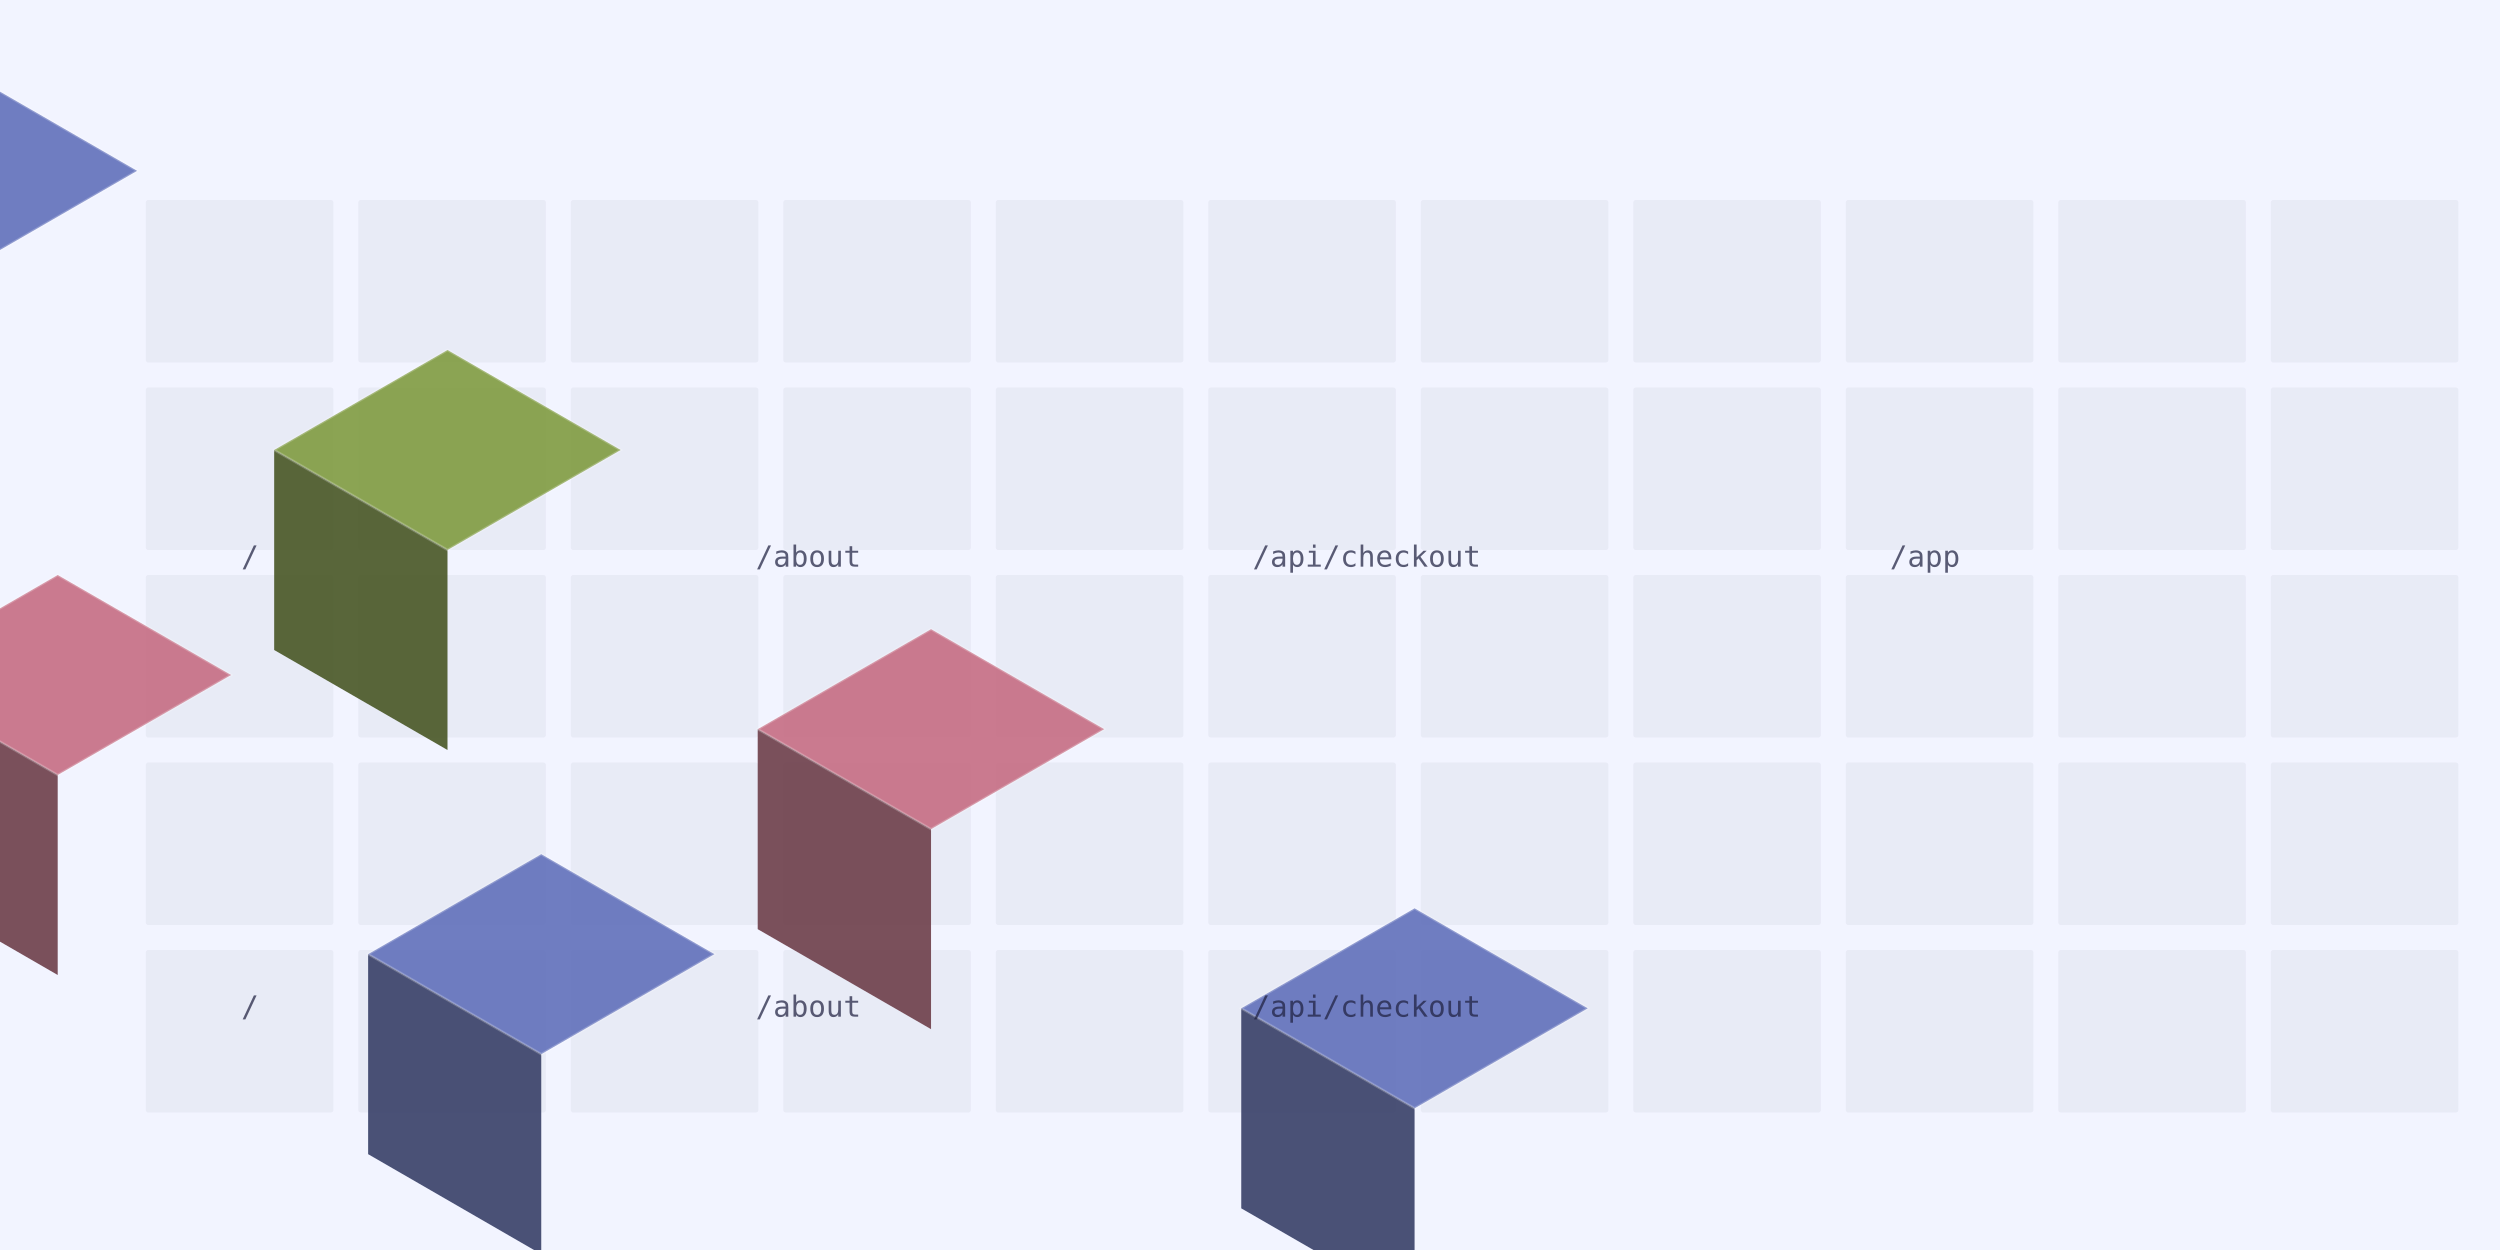
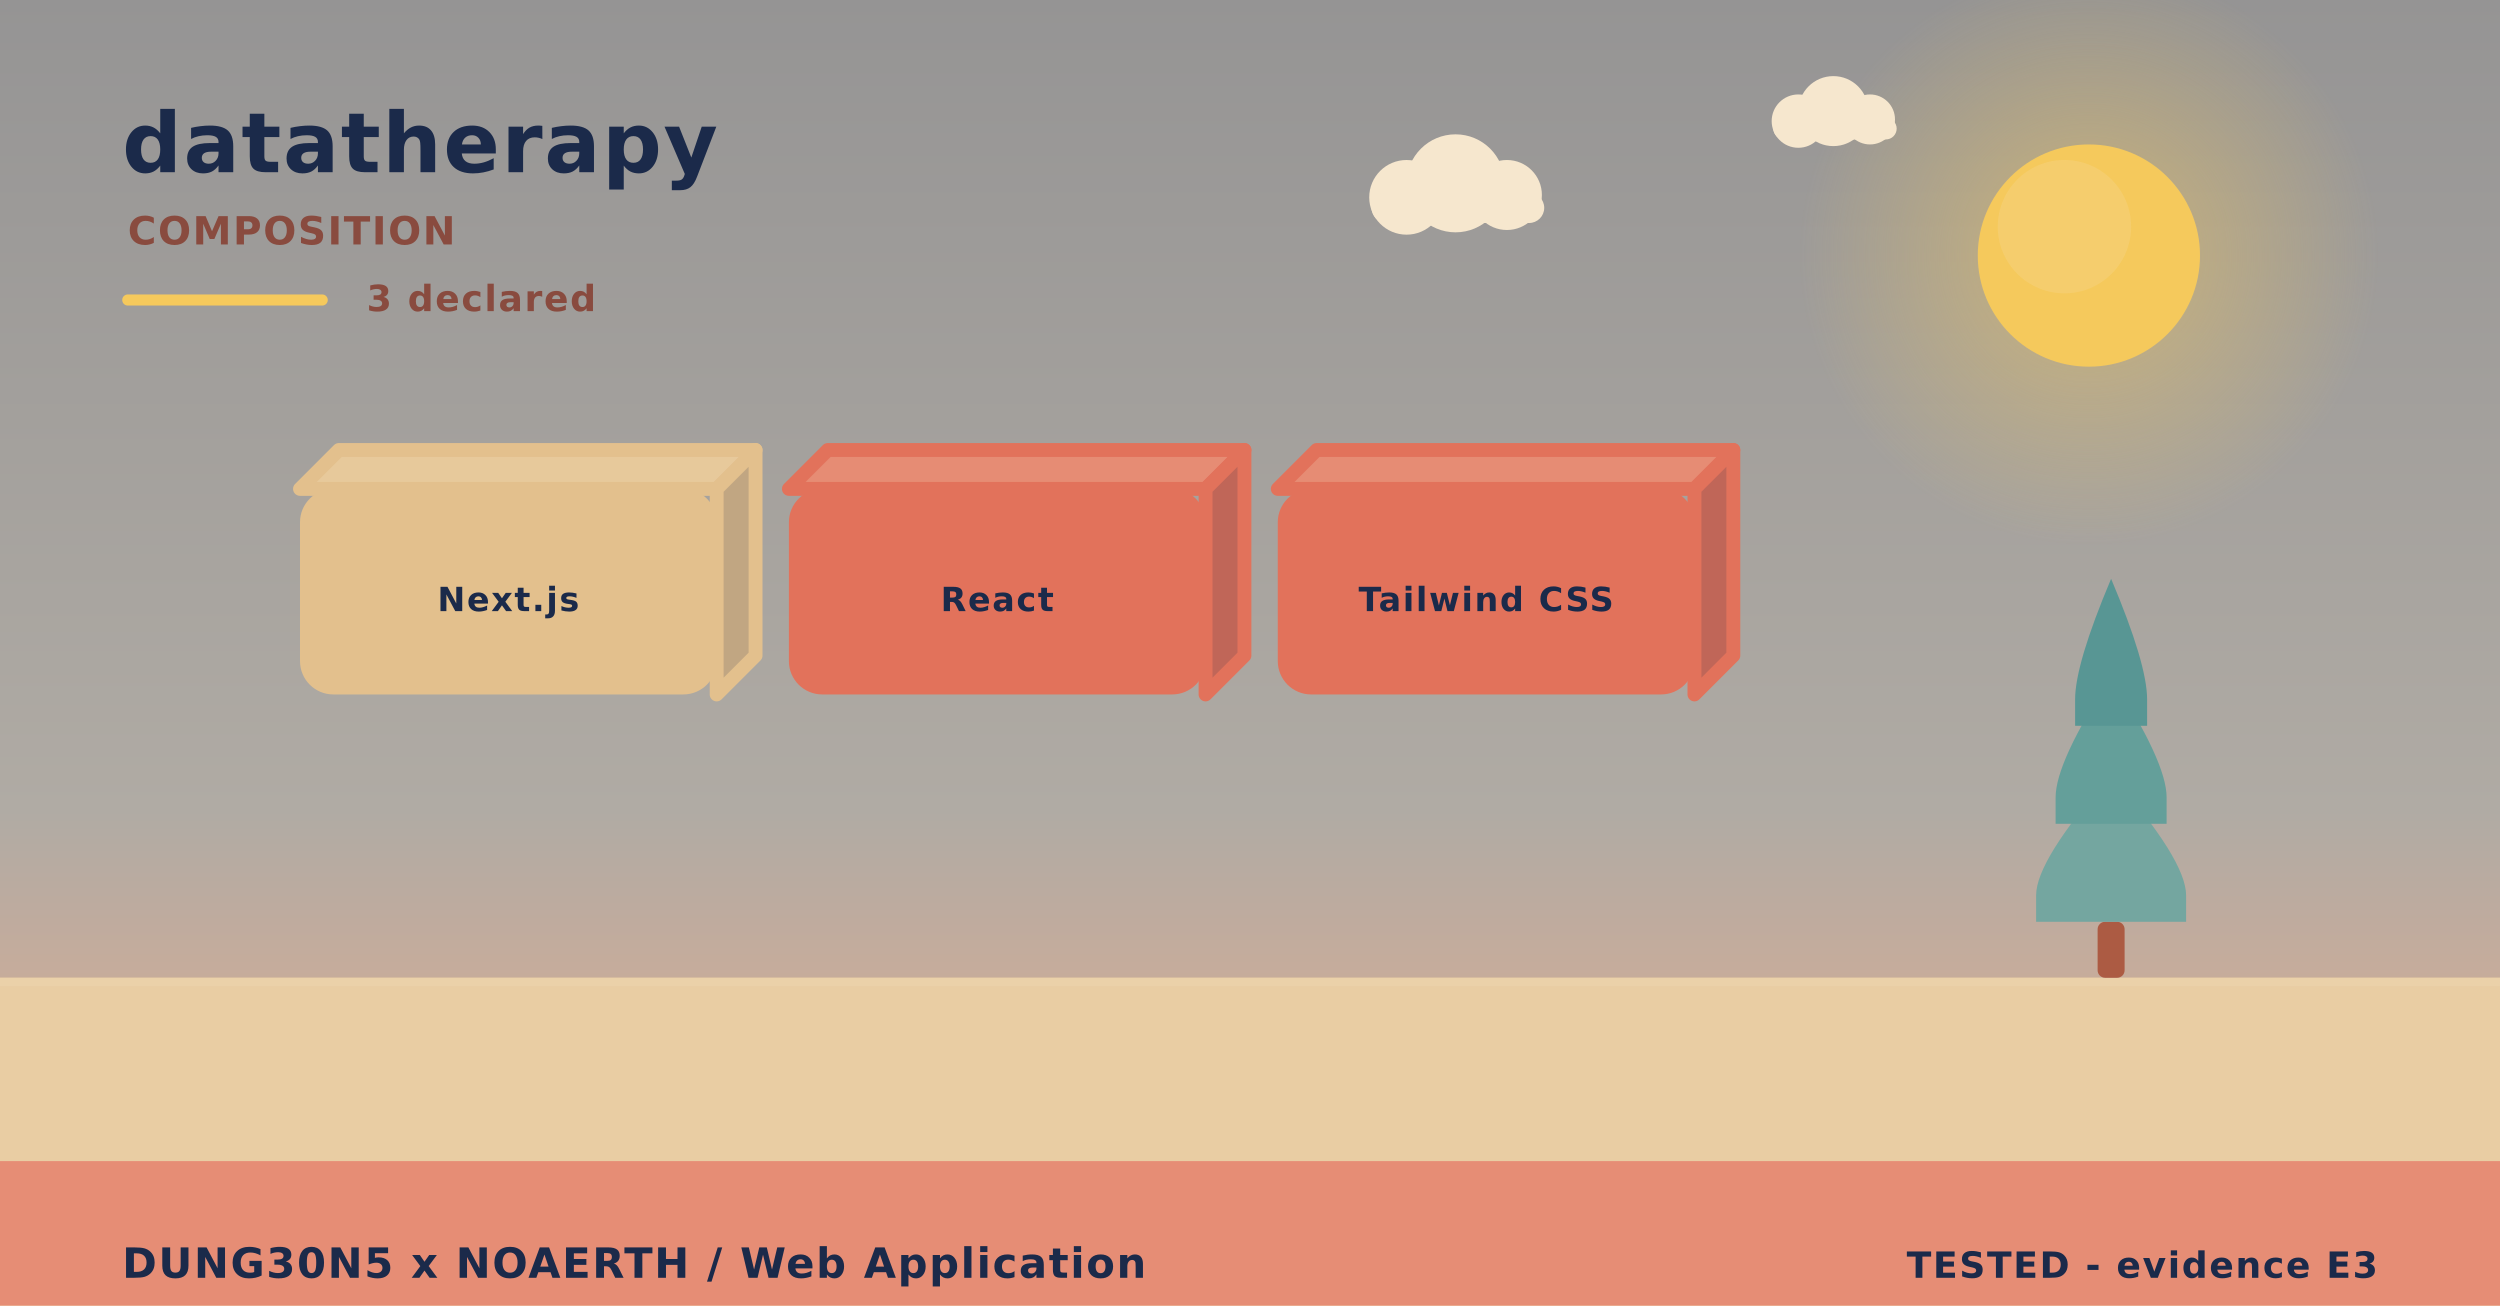
- <svg xmlns="http://www.w3.org/2000/svg" viewBox="0 0 1200 600" width="1200" height="600" role="img" aria-label="datatherapy component map">
-   <rect width="1200" height="600" fill="#f2f4ff" />
-   <defs>
-     <linearGradient id="gc" x1="0" y1="0" x2="1" y2="1">
-       <stop offset="0%" stop-color="#6473bc" />
-       <stop offset="100%" stop-color="#829d44" />
-     </linearGradient>
-   </defs>
-   <rect x="70.00" y="96.00" width="90.00" height="78.00" rx="1.20" fill="#1f2141" opacity="0.05" />
-   <rect x="172.00" y="96.00" width="90.00" height="78.00" rx="1.20" fill="#1f2141" opacity="0.05" />
-   <rect x="274.00" y="96.00" width="90.00" height="78.00" rx="1.20" fill="#1f2141" opacity="0.05" />
-   <rect x="376.00" y="96.00" width="90.00" height="78.00" rx="1.20" fill="#1f2141" opacity="0.05" />
-   <rect x="478.00" y="96.00" width="90.00" height="78.00" rx="1.20" fill="#1f2141" opacity="0.05" />
-   <rect x="580.00" y="96.00" width="90.00" height="78.00" rx="1.20" fill="#1f2141" opacity="0.05" />
-   <rect x="682.00" y="96.00" width="90.00" height="78.00" rx="1.20" fill="#1f2141" opacity="0.05" />
-   <rect x="784.00" y="96.00" width="90.00" height="78.00" rx="1.20" fill="#1f2141" opacity="0.05" />
-   <rect x="886.00" y="96.00" width="90.00" height="78.00" rx="1.20" fill="#1f2141" opacity="0.05" />
-   <rect x="988.00" y="96.00" width="90.00" height="78.00" rx="1.20" fill="#1f2141" opacity="0.05" />
-   <rect x="1090.00" y="96.00" width="90.00" height="78.00" rx="1.20" fill="#1f2141" opacity="0.05" />
-   <rect x="70.00" y="186.00" width="90.00" height="78.00" rx="1.20" fill="#1f2141" opacity="0.05" />
-   <rect x="172.00" y="186.00" width="90.00" height="78.00" rx="1.20" fill="#1f2141" opacity="0.05" />
-   <rect x="274.00" y="186.00" width="90.00" height="78.00" rx="1.20" fill="#1f2141" opacity="0.05" />
-   <rect x="376.00" y="186.00" width="90.00" height="78.00" rx="1.20" fill="#1f2141" opacity="0.05" />
-   <rect x="478.00" y="186.00" width="90.00" height="78.00" rx="1.20" fill="#1f2141" opacity="0.05" />
-   <rect x="580.00" y="186.00" width="90.00" height="78.00" rx="1.20" fill="#1f2141" opacity="0.05" />
-   <rect x="682.00" y="186.00" width="90.00" height="78.00" rx="1.20" fill="#1f2141" opacity="0.05" />
-   <rect x="784.00" y="186.00" width="90.00" height="78.00" rx="1.20" fill="#1f2141" opacity="0.05" />
-   <rect x="886.00" y="186.00" width="90.00" height="78.00" rx="1.20" fill="#1f2141" opacity="0.05" />
-   <rect x="988.00" y="186.00" width="90.00" height="78.00" rx="1.20" fill="#1f2141" opacity="0.05" />
-   <rect x="1090.00" y="186.00" width="90.00" height="78.00" rx="1.20" fill="#1f2141" opacity="0.05" />
-   <rect x="70.00" y="276.00" width="90.00" height="78.00" rx="1.20" fill="#1f2141" opacity="0.05" />
-   <rect x="172.00" y="276.00" width="90.00" height="78.00" rx="1.20" fill="#1f2141" opacity="0.05" />
-   <rect x="274.00" y="276.00" width="90.00" height="78.00" rx="1.20" fill="#1f2141" opacity="0.05" />
-   <rect x="376.00" y="276.00" width="90.00" height="78.00" rx="1.20" fill="#1f2141" opacity="0.05" />
-   <rect x="478.00" y="276.00" width="90.00" height="78.00" rx="1.20" fill="#1f2141" opacity="0.05" />
-   <rect x="580.00" y="276.00" width="90.00" height="78.00" rx="1.20" fill="#1f2141" opacity="0.05" />
-   <rect x="682.00" y="276.00" width="90.00" height="78.00" rx="1.20" fill="#1f2141" opacity="0.05" />
-   <rect x="784.00" y="276.00" width="90.00" height="78.00" rx="1.20" fill="#1f2141" opacity="0.05" />
-   <rect x="886.00" y="276.00" width="90.00" height="78.00" rx="1.20" fill="#1f2141" opacity="0.05" />
-   <rect x="988.00" y="276.00" width="90.00" height="78.00" rx="1.20" fill="#1f2141" opacity="0.05" />
-   <rect x="1090.00" y="276.00" width="90.00" height="78.00" rx="1.20" fill="#1f2141" opacity="0.05" />
-   <rect x="70.00" y="366.00" width="90.00" height="78.00" rx="1.20" fill="#1f2141" opacity="0.05" />
-   <rect x="172.00" y="366.00" width="90.00" height="78.00" rx="1.20" fill="#1f2141" opacity="0.05" />
-   <rect x="274.00" y="366.00" width="90.00" height="78.00" rx="1.20" fill="#1f2141" opacity="0.05" />
-   <rect x="376.00" y="366.00" width="90.00" height="78.00" rx="1.20" fill="#1f2141" opacity="0.05" />
-   <rect x="478.00" y="366.00" width="90.00" height="78.00" rx="1.20" fill="#1f2141" opacity="0.05" />
-   <rect x="580.00" y="366.00" width="90.00" height="78.00" rx="1.20" fill="#1f2141" opacity="0.05" />
-   <rect x="682.00" y="366.00" width="90.00" height="78.00" rx="1.20" fill="#1f2141" opacity="0.05" />
-   <rect x="784.00" y="366.00" width="90.00" height="78.00" rx="1.20" fill="#1f2141" opacity="0.05" />
-   <rect x="886.00" y="366.00" width="90.00" height="78.00" rx="1.20" fill="#1f2141" opacity="0.05" />
-   <rect x="988.00" y="366.00" width="90.00" height="78.00" rx="1.20" fill="#1f2141" opacity="0.05" />
-   <rect x="1090.00" y="366.00" width="90.00" height="78.00" rx="1.20" fill="#1f2141" opacity="0.05" />
-   <rect x="70.00" y="456.00" width="90.00" height="78.00" rx="1.20" fill="#1f2141" opacity="0.05" />
-   <rect x="172.00" y="456.00" width="90.00" height="78.00" rx="1.20" fill="#1f2141" opacity="0.05" />
-   <rect x="274.00" y="456.00" width="90.00" height="78.00" rx="1.20" fill="#1f2141" opacity="0.05" />
-   <rect x="376.00" y="456.00" width="90.00" height="78.00" rx="1.20" fill="#1f2141" opacity="0.05" />
-   <rect x="478.00" y="456.00" width="90.00" height="78.00" rx="1.20" fill="#1f2141" opacity="0.05" />
-   <rect x="580.00" y="456.00" width="90.00" height="78.00" rx="1.20" fill="#1f2141" opacity="0.05" />
-   <rect x="682.00" y="456.00" width="90.00" height="78.00" rx="1.20" fill="#1f2141" opacity="0.05" />
-   <rect x="784.00" y="456.00" width="90.00" height="78.00" rx="1.20" fill="#1f2141" opacity="0.05" />
-   <rect x="886.00" y="456.00" width="90.00" height="78.00" rx="1.20" fill="#1f2141" opacity="0.05" />
-   <rect x="988.00" y="456.00" width="90.00" height="78.00" rx="1.20" fill="#1f2141" opacity="0.05" />
-   <rect x="1090.00" y="456.00" width="90.00" height="78.00" rx="1.20" fill="#1f2141" opacity="0.05" />
-   <g transform="rotate(0 120 140)">
-     <polygon points="-17.3,34.0 65.8,82.0 -17.3,130.0 -100.5,82.0" fill="#6473bc" opacity="0.92" />
-     <polygon points="-100.5,82.0 -17.3,130.0 -17.3,226.0 -100.5,178.0" fill="#373f67" opacity="0.9" />
-     <polygon points="-17.3,34.0 65.8,82.0 -17.3,130.0 -100.5,82.0" fill="none" stroke="rgba(255,255,255,0.220)" stroke-width="1.2" />
-     <animateTransform attributeName="transform" type="rotate" values="-32.0 0.00 0.00 0.0 0.00 0.00" dur="5.4s" begin="0.0s" repeatCount="indefinite" />
+ <svg xmlns="http://www.w3.org/2000/svg" width="900" height="470" viewBox="0 0 900 470" role="img" aria-label="datatherapy - how it is composed">
+   <linearGradient id="skyc" x1="0" y1="0" x2="0" y2="1">
+     <stop offset="0" stop-color="#959494" />
+     <stop offset="0.62" stop-color="#b0aba4" />
+     <stop offset="1" stop-color="#f3ad8a" />
+   </linearGradient>
+   <rect width="900" height="470" fill="url(#skyc)" />
+   <radialGradient id="sunc">
+     <stop offset="0.35" stop-color="#f5c95c" stop-opacity="0.34" />
+     <stop offset="1" stop-color="#f5c95c" stop-opacity="0" />
+   </radialGradient>
+   <circle cx="752" cy="92" r="104" fill="url(#sunc)" />
+   <circle cx="752" cy="92" r="40" fill="#f5c95c" />
+   <circle cx="743.2" cy="81.6" r="24" fill="#f5d27e" opacity="0.5" />
+   <g>
+     <circle cx="524" cy="66" r="17.64" fill="#f6e7ce" />
+     <circle cx="506.36" cy="71.04" r="13.44" fill="#f6e7ce" />
+     <circle cx="542.48" cy="70.2" r="12.6" fill="#f6e7ce" />
+     <rect x="493.76" y="69.36" width="62.16" height="10.92" rx="5.46" fill="#f6e7ce" />
+     <animateTransform attributeName="transform" type="translate" values="0 0;24 0;0 0" dur="36s" begin="0s" repeatCount="indefinite" />
  </g>
-   <text x="120" y="272" font-family="ui-monospace,Menlo,monospace" font-size="14" fill="rgba(31,33,65,0.720)" text-anchor="middle">/</text>
-   <g transform="rotate(0 388 140)">
-     <polygon points="214.8,168.0 297.9,216.0 214.8,264.0 131.6,216.0" fill="#829d44" opacity="0.92" />
-     <polygon points="131.6,216.0 214.8,264.0 214.8,360.0 131.6,312.0" fill="#485625" opacity="0.9" />
-     <polygon points="214.8,168.0 297.9,216.0 214.8,264.0 131.6,216.0" fill="none" stroke="rgba(255,255,255,0.220)" stroke-width="1.2" />
-     <animateTransform attributeName="transform" type="rotate" values="-32.0 0.00 0.00 0.0 0.00 0.00" dur="5.4s" begin="0.4s" repeatCount="indefinite" />
+   <g>
+     <circle cx="660" cy="40" r="12.6" fill="#f6e7ce" />
+     <circle cx="647.4" cy="43.6" r="9.6" fill="#f6e7ce" />
+     <circle cx="673.2" cy="43" r="9" fill="#f6e7ce" />
+     <rect x="638.4" y="42.4" width="44.4" height="7.8" rx="3.9" fill="#f6e7ce" />
+     <animateTransform attributeName="transform" type="translate" values="0 0;-18 0;0 0" dur="46s" begin="3s" repeatCount="indefinite" />
  </g>
-   <text x="388" y="272" font-family="ui-monospace,Menlo,monospace" font-size="14" fill="rgba(31,33,65,0.720)" text-anchor="middle">/about</text>
-   <g transform="rotate(0 656 140)">
-     <polygon points="446.9,302.0 530.0,350.0 446.9,398.0 363.7,350.0" fill="#c77085" opacity="0.92" />
-     <polygon points="363.7,350.0 446.9,398.0 446.9,494.0 363.7,446.0" fill="#6d3e49" opacity="0.9" />
-     <polygon points="446.9,302.0 530.0,350.0 446.9,398.0 363.7,350.0" fill="none" stroke="rgba(255,255,255,0.220)" stroke-width="1.2" />
-     <animateTransform attributeName="transform" type="rotate" values="-32.0 0.00 0.00 0.0 0.00 0.00" dur="5.4s" begin="0.8s" repeatCount="indefinite" />
+   <rect x="0" y="352" width="900" height="118" fill="#e9cda3" />
+   <rect x="0" y="352" width="900" height="3" fill="#ebd1a9" />
+   <text x="44" y="62" font-family="Verdana,DejaVu Sans,sans-serif" font-size="30" font-weight="700" letter-spacing="0.6" fill="#1b2a4a" text-anchor="start">datatherapy</text>
+   <text x="46" y="88" font-family="Verdana,DejaVu Sans,sans-serif" font-size="14" font-weight="700" letter-spacing="0.6" fill="#894b3f" text-anchor="start">COMPOSITION</text>
+   <rect x="44" y="106" width="74" height="4" rx="2" fill="#f5c95c" />
+   <text x="132" y="112" font-family="Verdana,DejaVu Sans,sans-serif" font-size="13" font-weight="700" letter-spacing="0.6" fill="#894b3f" text-anchor="start">3 declared</text>
+   <g>
+     <path d="M108,176 L258,176 L272,162 L122,162 Z" fill="#e7c99b" stroke="#e3c08d" stroke-width="5" stroke-linejoin="round" />
+     <path d="M258,176 L272,162 L272,236 L258,250 Z" fill="#c1a682" stroke="#e3c08d" stroke-width="5" stroke-linejoin="round" />
+     <rect x="108" y="176" width="150" height="74" rx="12" fill="#e3c08d" />
+     <animateTransform attributeName="transform" type="translate" values="0 10;0 0" dur="0.75s" begin="0s" fill="freeze" />
  </g>
-   <text x="656" y="272" font-family="ui-monospace,Menlo,monospace" font-size="14" fill="rgba(31,33,65,0.720)" text-anchor="middle">/api/checkout</text>
-   <g transform="rotate(0 924 140)">
-     <polygon points="679.0,436.0 762.1,484.0 679.0,532.0 595.8,484.0" fill="#6473bc" opacity="0.92" />
-     <polygon points="595.8,484.0 679.0,532.0 679.0,628.0 595.8,580.0" fill="#373f67" opacity="0.9" />
-     <polygon points="679.0,436.0 762.1,484.0 679.0,532.0 595.8,484.0" fill="none" stroke="rgba(255,255,255,0.220)" stroke-width="1.2" />
-     <animateTransform attributeName="transform" type="rotate" values="-32.0 0.00 0.00 0.0 0.00 0.00" dur="5.4s" begin="1.2s" repeatCount="indefinite" />
+   <text x="183" y="220" font-family="Verdana,DejaVu Sans,sans-serif" font-size="12" font-weight="700" letter-spacing="0.6" fill="#1b2a4a" text-anchor="middle">Next.js</text>
+   <g>
+     <path d="M284,176 L434,176 L448,162 L298,162 Z" fill="#e68c74" stroke="#e2725b" stroke-width="5" stroke-linejoin="round" />
+     <path d="M434,176 L448,162 L448,236 L434,250 Z" fill="#c06658" stroke="#e2725b" stroke-width="5" stroke-linejoin="round" />
+     <rect x="284" y="176" width="150" height="74" rx="12" fill="#e2725b" />
+     <animateTransform attributeName="transform" type="translate" values="0 10;0 0" dur="0.75s" begin="0.16s" fill="freeze" />
  </g>
-   <text x="924" y="272" font-family="ui-monospace,Menlo,monospace" font-size="14" fill="rgba(31,33,65,0.720)" text-anchor="middle">/app</text>
-   <g transform="rotate(0 120 356)">
-     <polygon points="-204.4,142.0 -121.2,190.0 -204.4,238.0 -287.5,190.0" fill="#829d44" opacity="0.92" />
-     <polygon points="-287.5,190.0 -204.4,238.0 -204.4,334.0 -287.5,286.0" fill="#485625" opacity="0.9" />
-     <polygon points="-204.4,142.0 -121.2,190.0 -204.4,238.0 -287.5,190.0" fill="none" stroke="rgba(255,255,255,0.220)" stroke-width="1.2" />
-     <animateTransform attributeName="transform" type="rotate" values="-32.0 0.00 0.00 0.0 0.00 0.00" dur="5.4s" begin="1.6s" repeatCount="indefinite" />
+   <text x="359" y="220" font-family="Verdana,DejaVu Sans,sans-serif" font-size="12" font-weight="700" letter-spacing="0.6" fill="#1b2a4a" text-anchor="middle">React</text>
+   <g>
+     <path d="M460,176 L610,176 L624,162 L474,162 Z" fill="#e68c74" stroke="#e2725b" stroke-width="5" stroke-linejoin="round" />
+     <path d="M610,176 L624,162 L624,236 L610,250 Z" fill="#c06658" stroke="#e2725b" stroke-width="5" stroke-linejoin="round" />
+     <rect x="460" y="176" width="150" height="74" rx="12" fill="#e2725b" />
+     <animateTransform attributeName="transform" type="translate" values="0 10;0 0" dur="0.75s" begin="0.32s" fill="freeze" />
  </g>
-   <text x="120" y="488" font-family="ui-monospace,Menlo,monospace" font-size="14" fill="rgba(31,33,65,0.720)" text-anchor="middle">/</text>
-   <g transform="rotate(0 388 356)">
-     <polygon points="27.7,276.0 110.9,324.0 27.7,372.0 -55.4,324.0" fill="#c77085" opacity="0.92" />
-     <polygon points="-55.4,324.0 27.7,372.0 27.7,468.0 -55.4,420.0" fill="#6d3e49" opacity="0.9" />
-     <polygon points="27.7,276.0 110.9,324.0 27.7,372.0 -55.4,324.0" fill="none" stroke="rgba(255,255,255,0.220)" stroke-width="1.2" />
-     <animateTransform attributeName="transform" type="rotate" values="-32.0 0.00 0.00 0.0 0.00 0.00" dur="5.4s" begin="2.0s" repeatCount="indefinite" />
-   </g>
-   <text x="388" y="488" font-family="ui-monospace,Menlo,monospace" font-size="14" fill="rgba(31,33,65,0.720)" text-anchor="middle">/about</text>
-   <g transform="rotate(0 656 356)">
-     <polygon points="259.8,410.0 342.9,458.0 259.8,506.0 176.7,458.0" fill="#6473bc" opacity="0.92" />
-     <polygon points="176.7,458.0 259.8,506.0 259.8,602.0 176.7,554.0" fill="#373f67" opacity="0.9" />
-     <polygon points="259.8,410.0 342.9,458.0 259.8,506.0 176.7,458.0" fill="none" stroke="rgba(255,255,255,0.220)" stroke-width="1.2" />
-     <animateTransform attributeName="transform" type="rotate" values="-32.0 0.00 0.00 0.0 0.00 0.00" dur="5.4s" begin="2.4s" repeatCount="indefinite" />
-   </g>
-   <text x="656" y="488" font-family="ui-monospace,Menlo,monospace" font-size="14" fill="rgba(31,33,65,0.720)" text-anchor="middle">/api/checkout</text>
+   <text x="535" y="220" font-family="Verdana,DejaVu Sans,sans-serif" font-size="12" font-weight="700" letter-spacing="0.6" fill="#1b2a4a" text-anchor="middle">Tailwind CSS</text>
+   <rect x="755.14" y="331.84" width="9.72" height="20.16" rx="2.7" fill="#ac5b43" />
+   <path d="M760,278.92 Q733,309.61 733,322.31 Q733,331.84 733,331.84 L787,331.84 Q787,331.84 787,322.31 Q787,309.61 760,278.92 Z" fill="#74a6a0" />
+   <path d="M760,243.64 Q740.02,274.33 740.02,287.03 Q740.02,296.56 740.02,296.56 L779.98,296.56 Q779.98,296.56 779.98,287.03 Q779.98,274.33 760,243.64 Z" fill="#649f9a" />
+   <path d="M760,208.36 Q747.04,239.05 747.04,251.75 Q747.04,261.28 747.04,261.28 L772.96,261.28 Q772.96,261.28 772.96,251.75 Q772.96,239.05 760,208.36 Z" fill="#589694" />
+   <rect x="0" y="418" width="900" height="52" rx="0" fill="#e68972" opacity="0.94" />
+   <text x="44" y="460" font-family="Verdana,DejaVu Sans,sans-serif" font-size="15" font-weight="700" letter-spacing="0.6" fill="#1b2a4a" text-anchor="start">DUNG30N5 x NOAERTH  /  Web Application</text>
+   <text x="856" y="460" font-family="Verdana,DejaVu Sans,sans-serif" font-size="13" font-weight="700" letter-spacing="0.6" fill="#1b2a4a" text-anchor="end">TESTED  -  evidence E3</text>
</svg>
